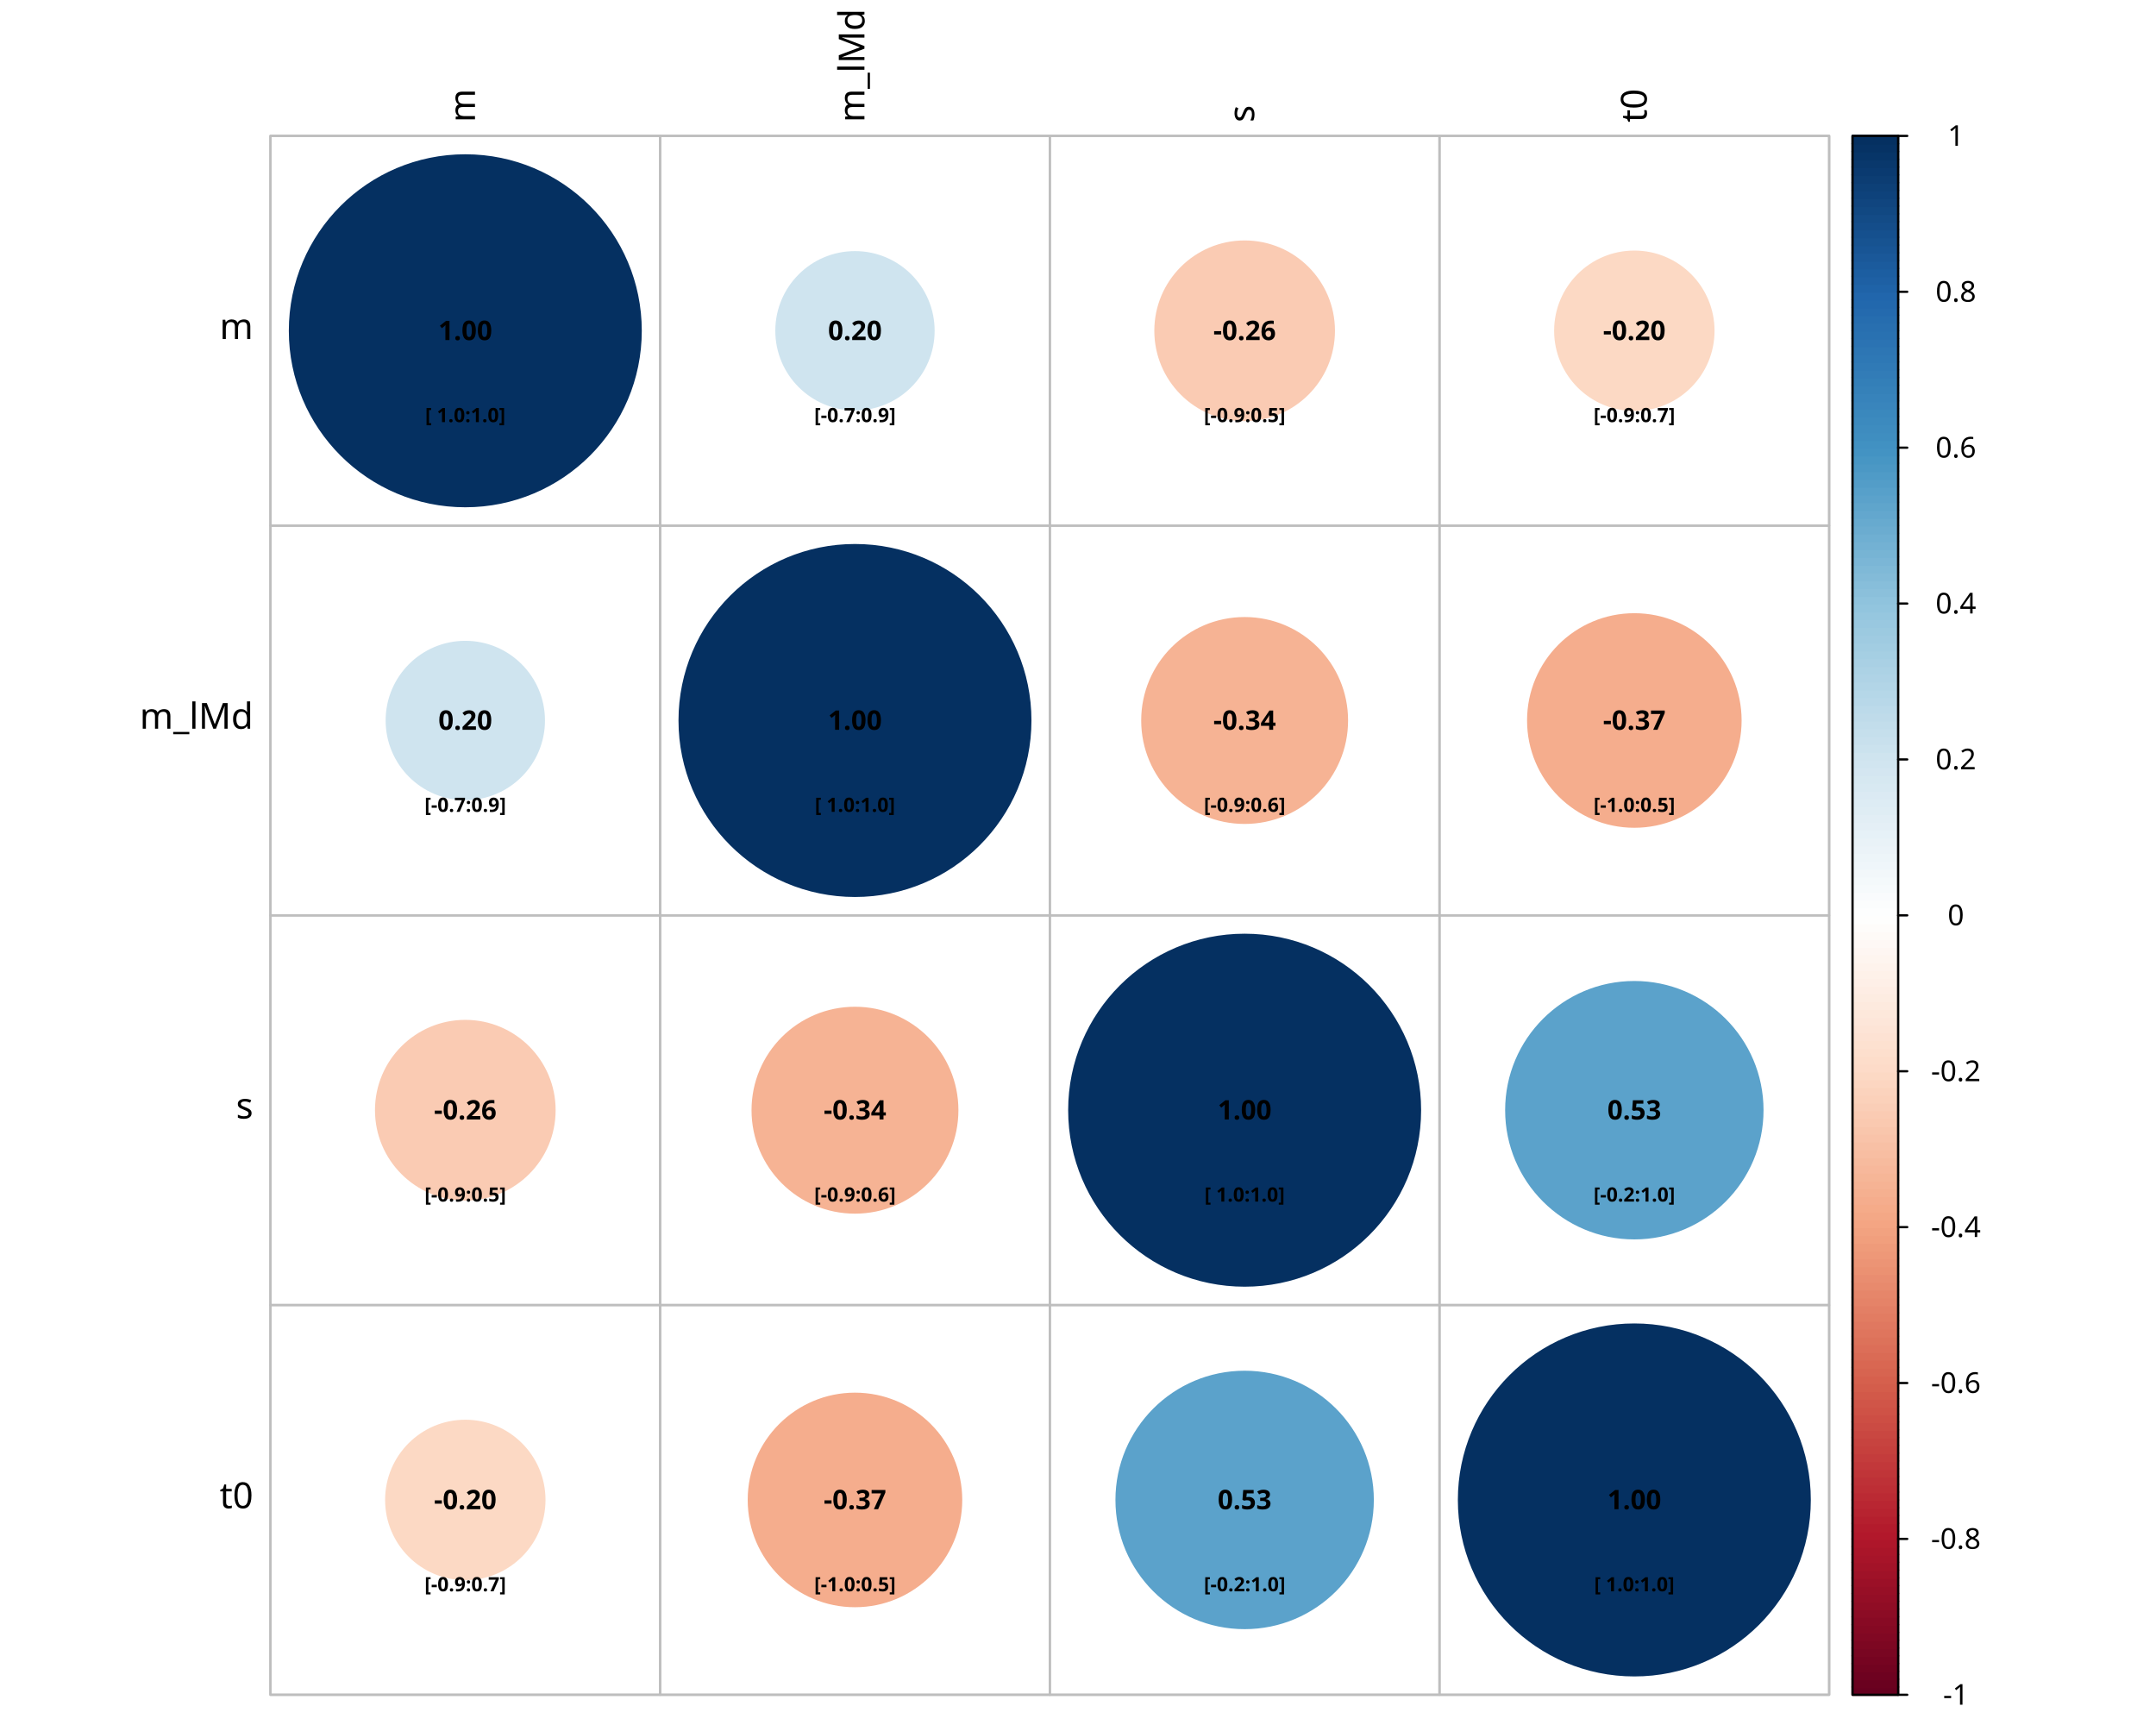
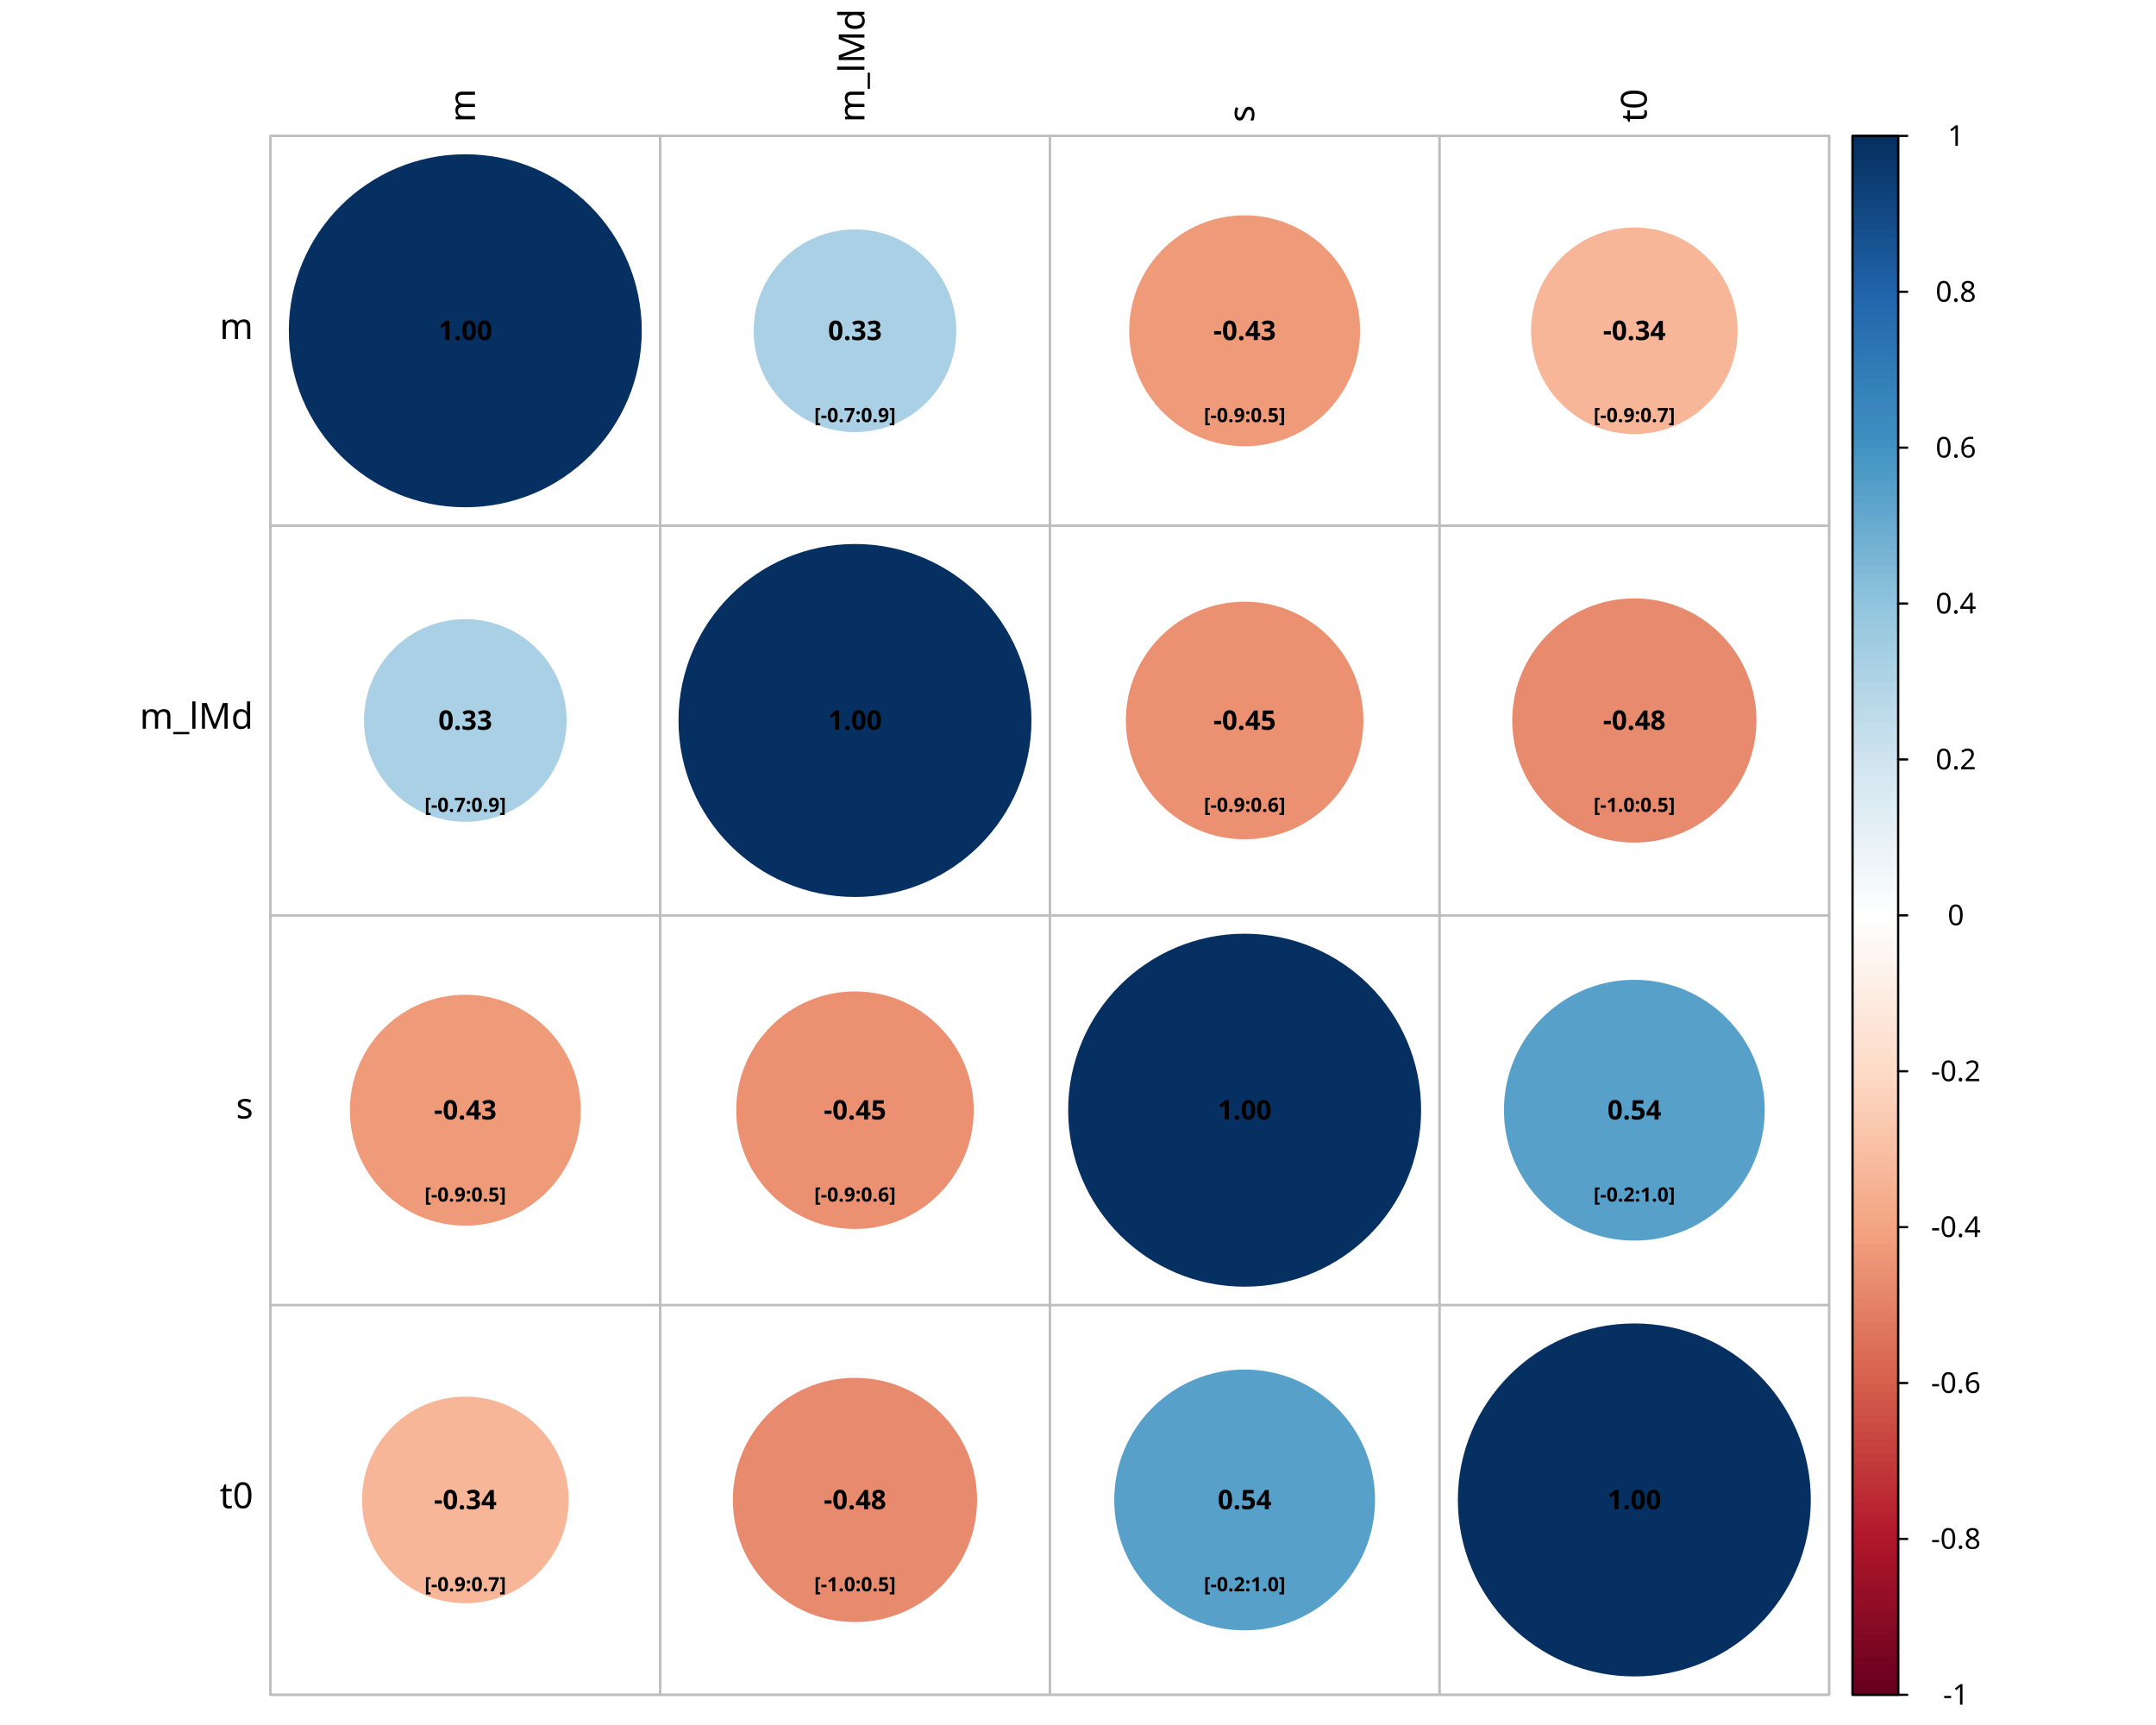
<svg xmlns="http://www.w3.org/2000/svg" class="svglite" data-engine-version="2.0" width="720.00pt" height="576.00pt" viewBox="0 0 720.00 576.00">
  <defs>
    <style type="text/css">
    .svglite line, .svglite polyline, .svglite polygon, .svglite path, .svglite rect, .svglite circle {
      fill: none;
      stroke: #000000;
      stroke-linecap: round;
      stroke-linejoin: round;
      stroke-miterlimit: 10.00;
    }
  </style>
  </defs>
  <rect width="100%" height="100%" style="stroke: none; fill: #FFFFFF;" />
  <defs>
    <clipPath id="cpMC4wMHw3MjAuMDB8MC4wMHw1NzYuMDA=">
      <rect x="0.00" y="0.00" width="720.00" height="576.00" />
    </clipPath>
  </defs>
  <g clip-path="url(#cpMC4wMHw3MjAuMDB8MC4wMHw1NzYuMDA=)">
    <rect x="90.32" y="45.38" width="130.13" height="130.13" style="stroke-width: 0.75; stroke: #FFFFFF; fill: #FFFFFF;" />
    <rect x="90.32" y="175.52" width="130.13" height="130.13" style="stroke-width: 0.75; stroke: #FFFFFF; fill: #FFFFFF;" />
    <rect x="90.32" y="305.65" width="130.13" height="130.13" style="stroke-width: 0.75; stroke: #FFFFFF; fill: #FFFFFF;" />
    <rect x="90.32" y="435.78" width="130.13" height="130.13" style="stroke-width: 0.75; stroke: #FFFFFF; fill: #FFFFFF;" />
    <rect x="220.46" y="45.38" width="130.13" height="130.13" style="stroke-width: 0.75; stroke: #FFFFFF; fill: #FFFFFF;" />
    <rect x="220.46" y="175.52" width="130.13" height="130.13" style="stroke-width: 0.75; stroke: #FFFFFF; fill: #FFFFFF;" />
    <rect x="220.46" y="305.65" width="130.13" height="130.13" style="stroke-width: 0.75; stroke: #FFFFFF; fill: #FFFFFF;" />
    <rect x="220.46" y="435.78" width="130.13" height="130.13" style="stroke-width: 0.75; stroke: #FFFFFF; fill: #FFFFFF;" />
    <rect x="350.59" y="45.38" width="130.13" height="130.13" style="stroke-width: 0.75; stroke: #FFFFFF; fill: #FFFFFF;" />
    <rect x="350.59" y="175.52" width="130.13" height="130.13" style="stroke-width: 0.75; stroke: #FFFFFF; fill: #FFFFFF;" />
    <rect x="350.59" y="305.65" width="130.13" height="130.13" style="stroke-width: 0.75; stroke: #FFFFFF; fill: #FFFFFF;" />
    <rect x="350.59" y="435.78" width="130.13" height="130.13" style="stroke-width: 0.75; stroke: #FFFFFF; fill: #FFFFFF;" />
    <rect x="480.72" y="45.38" width="130.13" height="130.13" style="stroke-width: 0.75; stroke: #FFFFFF; fill: #FFFFFF;" />
    <rect x="480.72" y="175.52" width="130.13" height="130.13" style="stroke-width: 0.75; stroke: #FFFFFF; fill: #FFFFFF;" />
    <rect x="480.72" y="305.65" width="130.13" height="130.13" style="stroke-width: 0.75; stroke: #FFFFFF; fill: #FFFFFF;" />
    <rect x="480.72" y="435.78" width="130.13" height="130.13" style="stroke-width: 0.75; stroke: #FFFFFF; fill: #FFFFFF;" />
    <circle cx="155.39" cy="110.45" r="58.56" style="stroke-width: 0.75; stroke: #053061; fill: #053061;" />
-     <circle cx="155.39" cy="240.58" r="26.23" style="stroke-width: 0.75; stroke: #CFE4EF; fill: #CFE4EF;" />
-     <circle cx="155.39" cy="370.71" r="29.79" style="stroke-width: 0.75; stroke: #FACBB3; fill: #FACBB3;" />
-     <circle cx="155.39" cy="500.85" r="26.41" style="stroke-width: 0.75; stroke: #FCD9C4; fill: #FCD9C4;" />
-     <circle cx="285.52" cy="110.45" r="26.23" style="stroke-width: 0.75; stroke: #CFE4EF; fill: #CFE4EF;" />
+     <circle cx="155.39" cy="240.58" r="33.46" style="stroke-width: 0.75; stroke: #A9D0E4; fill: #A9D0E4;" />
+     <circle cx="155.39" cy="370.71" r="38.18" style="stroke-width: 0.75; stroke: #EF9B7A; fill: #EF9B7A;" />
+     <circle cx="155.39" cy="500.85" r="34.12" style="stroke-width: 0.75; stroke: #F6B697; fill: #F6B697;" />
+     <circle cx="285.52" cy="110.45" r="33.46" style="stroke-width: 0.75; stroke: #A9D0E4; fill: #A9D0E4;" />
    <circle cx="285.52" cy="240.58" r="58.56" style="stroke-width: 0.75; stroke: #053061; fill: #053061;" />
-     <circle cx="285.52" cy="370.71" r="34.17" style="stroke-width: 0.75; stroke: #F6B394; fill: #F6B394;" />
-     <circle cx="285.52" cy="500.85" r="35.45" style="stroke-width: 0.75; stroke: #F5AD8D; fill: #F5AD8D;" />
-     <circle cx="415.65" cy="110.45" r="29.79" style="stroke-width: 0.75; stroke: #FACBB3; fill: #FACBB3;" />
-     <circle cx="415.65" cy="240.58" r="34.17" style="stroke-width: 0.75; stroke: #F6B394; fill: #F6B394;" />
+     <circle cx="285.52" cy="370.71" r="39.29" style="stroke-width: 0.75; stroke: #EB9172; fill: #EB9172;" />
+     <circle cx="285.52" cy="500.85" r="40.40" style="stroke-width: 0.75; stroke: #E88A6D; fill: #E88A6D;" />
+     <circle cx="415.65" cy="110.45" r="38.18" style="stroke-width: 0.75; stroke: #EF9B7A; fill: #EF9B7A;" />
+     <circle cx="415.65" cy="240.58" r="39.29" style="stroke-width: 0.75; stroke: #EB9172; fill: #EB9172;" />
    <circle cx="415.65" cy="370.71" r="58.56" style="stroke-width: 0.75; stroke: #053061; fill: #053061;" />
-     <circle cx="415.65" cy="500.85" r="42.77" style="stroke-width: 0.75; stroke: #5BA2CB; fill: #5BA2CB;" />
-     <circle cx="545.79" cy="110.45" r="26.41" style="stroke-width: 0.75; stroke: #FCD9C4; fill: #FCD9C4;" />
-     <circle cx="545.79" cy="240.58" r="35.45" style="stroke-width: 0.75; stroke: #F5AD8D; fill: #F5AD8D;" />
-     <circle cx="545.79" cy="370.71" r="42.77" style="stroke-width: 0.75; stroke: #5BA2CB; fill: #5BA2CB;" />
+     <circle cx="415.65" cy="500.85" r="43.17" style="stroke-width: 0.75; stroke: #57A0CA; fill: #57A0CA;" />
+     <circle cx="545.79" cy="110.45" r="34.12" style="stroke-width: 0.75; stroke: #F6B697; fill: #F6B697;" />
+     <circle cx="545.79" cy="240.58" r="40.40" style="stroke-width: 0.75; stroke: #E88A6D; fill: #E88A6D;" />
+     <circle cx="545.79" cy="370.71" r="43.17" style="stroke-width: 0.75; stroke: #57A0CA; fill: #57A0CA;" />
    <circle cx="545.79" cy="500.85" r="58.56" style="stroke-width: 0.75; stroke: #053061; fill: #053061;" />
    <rect x="90.32" y="45.38" width="130.13" height="130.13" style="stroke-width: 0.75; stroke: #BEBEBE;" />
    <rect x="90.32" y="175.52" width="130.13" height="130.13" style="stroke-width: 0.75; stroke: #BEBEBE;" />
    <rect x="90.32" y="305.65" width="130.13" height="130.13" style="stroke-width: 0.75; stroke: #BEBEBE;" />
    <rect x="90.32" y="435.78" width="130.13" height="130.13" style="stroke-width: 0.75; stroke: #BEBEBE;" />
    <rect x="220.46" y="45.38" width="130.13" height="130.13" style="stroke-width: 0.75; stroke: #BEBEBE;" />
    <rect x="220.46" y="175.52" width="130.13" height="130.13" style="stroke-width: 0.75; stroke: #BEBEBE;" />
    <rect x="220.46" y="305.65" width="130.13" height="130.13" style="stroke-width: 0.75; stroke: #BEBEBE;" />
    <rect x="220.46" y="435.78" width="130.13" height="130.13" style="stroke-width: 0.75; stroke: #BEBEBE;" />
    <rect x="350.59" y="45.38" width="130.13" height="130.13" style="stroke-width: 0.75; stroke: #BEBEBE;" />
    <rect x="350.59" y="175.52" width="130.13" height="130.13" style="stroke-width: 0.75; stroke: #BEBEBE;" />
    <rect x="350.59" y="305.65" width="130.13" height="130.13" style="stroke-width: 0.75; stroke: #BEBEBE;" />
    <rect x="350.59" y="435.78" width="130.13" height="130.13" style="stroke-width: 0.75; stroke: #BEBEBE;" />
    <rect x="480.72" y="45.38" width="130.13" height="130.13" style="stroke-width: 0.75; stroke: #BEBEBE;" />
    <rect x="480.72" y="175.52" width="130.13" height="130.13" style="stroke-width: 0.75; stroke: #BEBEBE;" />
    <rect x="480.72" y="305.65" width="130.13" height="130.13" style="stroke-width: 0.75; stroke: #BEBEBE;" />
    <rect x="480.72" y="435.78" width="130.13" height="130.13" style="stroke-width: 0.75; stroke: #BEBEBE;" />
    <text x="155.39" y="113.55" text-anchor="middle" style="font-size: 9.00px; font-weight: bold; font-family: sans;" textLength="20.02px" lengthAdjust="spacingAndGlyphs"> 1.00</text>
-     <text x="155.39" y="243.68" text-anchor="middle" style="font-size: 9.00px; font-weight: bold; font-family: sans;" textLength="20.02px" lengthAdjust="spacingAndGlyphs"> 0.20</text>
-     <text x="155.39" y="373.81" text-anchor="middle" style="font-size: 9.00px; font-weight: bold; font-family: sans;" textLength="20.51px" lengthAdjust="spacingAndGlyphs">-0.26</text>
-     <text x="155.39" y="503.95" text-anchor="middle" style="font-size: 9.00px; font-weight: bold; font-family: sans;" textLength="20.51px" lengthAdjust="spacingAndGlyphs">-0.20</text>
-     <text x="285.52" y="113.55" text-anchor="middle" style="font-size: 9.00px; font-weight: bold; font-family: sans;" textLength="20.02px" lengthAdjust="spacingAndGlyphs"> 0.20</text>
+     <text x="155.39" y="243.68" text-anchor="middle" style="font-size: 9.00px; font-weight: bold; font-family: sans;" textLength="20.02px" lengthAdjust="spacingAndGlyphs"> 0.33</text>
+     <text x="155.39" y="373.81" text-anchor="middle" style="font-size: 9.00px; font-weight: bold; font-family: sans;" textLength="20.51px" lengthAdjust="spacingAndGlyphs">-0.43</text>
+     <text x="155.39" y="503.95" text-anchor="middle" style="font-size: 9.00px; font-weight: bold; font-family: sans;" textLength="20.51px" lengthAdjust="spacingAndGlyphs">-0.34</text>
+     <text x="285.52" y="113.55" text-anchor="middle" style="font-size: 9.00px; font-weight: bold; font-family: sans;" textLength="20.02px" lengthAdjust="spacingAndGlyphs"> 0.33</text>
    <text x="285.52" y="243.68" text-anchor="middle" style="font-size: 9.00px; font-weight: bold; font-family: sans;" textLength="20.02px" lengthAdjust="spacingAndGlyphs"> 1.00</text>
-     <text x="285.52" y="373.81" text-anchor="middle" style="font-size: 9.00px; font-weight: bold; font-family: sans;" textLength="20.51px" lengthAdjust="spacingAndGlyphs">-0.34</text>
-     <text x="285.52" y="503.95" text-anchor="middle" style="font-size: 9.00px; font-weight: bold; font-family: sans;" textLength="20.51px" lengthAdjust="spacingAndGlyphs">-0.37</text>
-     <text x="415.65" y="113.55" text-anchor="middle" style="font-size: 9.00px; font-weight: bold; font-family: sans;" textLength="20.51px" lengthAdjust="spacingAndGlyphs">-0.26</text>
-     <text x="415.65" y="243.68" text-anchor="middle" style="font-size: 9.00px; font-weight: bold; font-family: sans;" textLength="20.51px" lengthAdjust="spacingAndGlyphs">-0.34</text>
+     <text x="285.52" y="373.81" text-anchor="middle" style="font-size: 9.00px; font-weight: bold; font-family: sans;" textLength="20.51px" lengthAdjust="spacingAndGlyphs">-0.45</text>
+     <text x="285.52" y="503.95" text-anchor="middle" style="font-size: 9.00px; font-weight: bold; font-family: sans;" textLength="20.51px" lengthAdjust="spacingAndGlyphs">-0.48</text>
+     <text x="415.65" y="113.55" text-anchor="middle" style="font-size: 9.00px; font-weight: bold; font-family: sans;" textLength="20.51px" lengthAdjust="spacingAndGlyphs">-0.43</text>
+     <text x="415.65" y="243.68" text-anchor="middle" style="font-size: 9.00px; font-weight: bold; font-family: sans;" textLength="20.51px" lengthAdjust="spacingAndGlyphs">-0.45</text>
    <text x="415.65" y="373.81" text-anchor="middle" style="font-size: 9.00px; font-weight: bold; font-family: sans;" textLength="20.02px" lengthAdjust="spacingAndGlyphs"> 1.00</text>
-     <text x="415.65" y="503.95" text-anchor="middle" style="font-size: 9.00px; font-weight: bold; font-family: sans;" textLength="20.02px" lengthAdjust="spacingAndGlyphs"> 0.53</text>
-     <text x="545.79" y="113.55" text-anchor="middle" style="font-size: 9.00px; font-weight: bold; font-family: sans;" textLength="20.51px" lengthAdjust="spacingAndGlyphs">-0.20</text>
-     <text x="545.79" y="243.68" text-anchor="middle" style="font-size: 9.00px; font-weight: bold; font-family: sans;" textLength="20.51px" lengthAdjust="spacingAndGlyphs">-0.37</text>
-     <text x="545.79" y="373.81" text-anchor="middle" style="font-size: 9.00px; font-weight: bold; font-family: sans;" textLength="20.02px" lengthAdjust="spacingAndGlyphs"> 0.53</text>
+     <text x="415.65" y="503.95" text-anchor="middle" style="font-size: 9.00px; font-weight: bold; font-family: sans;" textLength="20.02px" lengthAdjust="spacingAndGlyphs"> 0.54</text>
+     <text x="545.79" y="113.55" text-anchor="middle" style="font-size: 9.00px; font-weight: bold; font-family: sans;" textLength="20.51px" lengthAdjust="spacingAndGlyphs">-0.34</text>
+     <text x="545.79" y="243.68" text-anchor="middle" style="font-size: 9.00px; font-weight: bold; font-family: sans;" textLength="20.51px" lengthAdjust="spacingAndGlyphs">-0.48</text>
+     <text x="545.79" y="373.81" text-anchor="middle" style="font-size: 9.00px; font-weight: bold; font-family: sans;" textLength="20.02px" lengthAdjust="spacingAndGlyphs"> 0.54</text>
    <text x="545.79" y="503.95" text-anchor="middle" style="font-size: 9.00px; font-weight: bold; font-family: sans;" textLength="20.02px" lengthAdjust="spacingAndGlyphs"> 1.00</text>
    <rect x="618.66" y="563.31" width="15.23" height="2.60" style="stroke-width: 0.75; stroke: #67001F; fill: #67001F;" />
    <rect x="618.66" y="560.71" width="15.23" height="2.60" style="stroke-width: 0.75; stroke: #6A011F; fill: #6A011F;" />
    <rect x="618.66" y="558.11" width="15.23" height="2.60" style="stroke-width: 0.75; stroke: #6E0220; fill: #6E0220;" />
    <rect x="618.66" y="555.50" width="15.23" height="2.60" style="stroke-width: 0.75; stroke: #720320; fill: #720320;" />
    <rect x="618.66" y="552.90" width="15.23" height="2.60" style="stroke-width: 0.75; stroke: #760421; fill: #760421;" />
    <rect x="618.66" y="550.30" width="15.23" height="2.60" style="stroke-width: 0.75; stroke: #790622; fill: #790622;" />
    <rect x="618.66" y="547.69" width="15.23" height="2.60" style="stroke-width: 0.75; stroke: #7D0722; fill: #7D0722;" />
    <rect x="618.66" y="545.09" width="15.23" height="2.60" style="stroke-width: 0.75; stroke: #810823; fill: #810823;" />
    <rect x="618.66" y="542.49" width="15.23" height="2.60" style="stroke-width: 0.75; stroke: #850923; fill: #850923;" />
    <rect x="618.66" y="539.89" width="15.23" height="2.60" style="stroke-width: 0.75; stroke: #880A24; fill: #880A24;" />
    <rect x="618.66" y="537.28" width="15.23" height="2.60" style="stroke-width: 0.75; stroke: #8C0C25; fill: #8C0C25;" />
    <rect x="618.66" y="534.68" width="15.23" height="2.60" style="stroke-width: 0.75; stroke: #900D25; fill: #900D25;" />
    <rect x="618.66" y="532.08" width="15.23" height="2.60" style="stroke-width: 0.75; stroke: #940E26; fill: #940E26;" />
    <rect x="618.66" y="529.48" width="15.23" height="2.60" style="stroke-width: 0.75; stroke: #970F26; fill: #970F26;" />
    <rect x="618.66" y="526.87" width="15.23" height="2.60" style="stroke-width: 0.75; stroke: #9B1027; fill: #9B1027;" />
    <rect x="618.66" y="524.27" width="15.23" height="2.60" style="stroke-width: 0.75; stroke: #9F1228; fill: #9F1228;" />
    <rect x="618.66" y="521.67" width="15.23" height="2.60" style="stroke-width: 0.75; stroke: #A31328; fill: #A31328;" />
    <rect x="618.66" y="519.07" width="15.23" height="2.60" style="stroke-width: 0.75; stroke: #A71429; fill: #A71429;" />
    <rect x="618.66" y="516.46" width="15.23" height="2.60" style="stroke-width: 0.75; stroke: #AA1529; fill: #AA1529;" />
    <rect x="618.66" y="513.86" width="15.23" height="2.60" style="stroke-width: 0.75; stroke: #AE162A; fill: #AE162A;" />
    <rect x="618.66" y="511.26" width="15.23" height="2.60" style="stroke-width: 0.75; stroke: #B2182B; fill: #B2182B;" />
    <rect x="618.66" y="508.65" width="15.23" height="2.60" style="stroke-width: 0.75; stroke: #B31B2C; fill: #B31B2C;" />
    <rect x="618.66" y="506.05" width="15.23" height="2.60" style="stroke-width: 0.75; stroke: #B51F2E; fill: #B51F2E;" />
    <rect x="618.66" y="503.45" width="15.23" height="2.60" style="stroke-width: 0.75; stroke: #B72330; fill: #B72330;" />
    <rect x="618.66" y="500.85" width="15.23" height="2.60" style="stroke-width: 0.75; stroke: #B92632; fill: #B92632;" />
    <rect x="618.66" y="498.24" width="15.23" height="2.60" style="stroke-width: 0.75; stroke: #BB2A33; fill: #BB2A33;" />
    <rect x="618.66" y="495.64" width="15.23" height="2.60" style="stroke-width: 0.75; stroke: #BD2E35; fill: #BD2E35;" />
    <rect x="618.66" y="493.04" width="15.23" height="2.60" style="stroke-width: 0.75; stroke: #BE3137; fill: #BE3137;" />
    <rect x="618.66" y="490.44" width="15.23" height="2.60" style="stroke-width: 0.75; stroke: #C03538; fill: #C03538;" />
    <rect x="618.66" y="487.83" width="15.23" height="2.60" style="stroke-width: 0.75; stroke: #C2383A; fill: #C2383A;" />
    <rect x="618.66" y="485.23" width="15.23" height="2.60" style="stroke-width: 0.75; stroke: #C43C3C; fill: #C43C3C;" />
    <rect x="618.66" y="482.63" width="15.23" height="2.60" style="stroke-width: 0.75; stroke: #C6403D; fill: #C6403D;" />
    <rect x="618.66" y="480.03" width="15.23" height="2.60" style="stroke-width: 0.75; stroke: #C7433F; fill: #C7433F;" />
    <rect x="618.66" y="477.42" width="15.23" height="2.60" style="stroke-width: 0.75; stroke: #C94741; fill: #C94741;" />
    <rect x="618.66" y="474.82" width="15.23" height="2.60" style="stroke-width: 0.75; stroke: #CB4B43; fill: #CB4B43;" />
    <rect x="618.66" y="472.22" width="15.23" height="2.60" style="stroke-width: 0.75; stroke: #CD4E44; fill: #CD4E44;" />
    <rect x="618.66" y="469.61" width="15.23" height="2.60" style="stroke-width: 0.75; stroke: #CF5246; fill: #CF5246;" />
    <rect x="618.66" y="467.01" width="15.23" height="2.60" style="stroke-width: 0.75; stroke: #D05548; fill: #D05548;" />
    <rect x="618.66" y="464.41" width="15.23" height="2.60" style="stroke-width: 0.75; stroke: #D25949; fill: #D25949;" />
    <rect x="618.66" y="461.81" width="15.23" height="2.60" style="stroke-width: 0.75; stroke: #D45D4B; fill: #D45D4B;" />
    <rect x="618.66" y="459.20" width="15.23" height="2.60" style="stroke-width: 0.75; stroke: #D6604D; fill: #D6604D;" />
    <rect x="618.66" y="456.60" width="15.23" height="2.60" style="stroke-width: 0.75; stroke: #D76450; fill: #D76450;" />
    <rect x="618.66" y="454.00" width="15.23" height="2.60" style="stroke-width: 0.75; stroke: #D96752; fill: #D96752;" />
    <rect x="618.66" y="451.40" width="15.23" height="2.60" style="stroke-width: 0.75; stroke: #DA6B55; fill: #DA6B55;" />
    <rect x="618.66" y="448.79" width="15.23" height="2.60" style="stroke-width: 0.75; stroke: #DC6E58; fill: #DC6E58;" />
    <rect x="618.66" y="446.19" width="15.23" height="2.60" style="stroke-width: 0.75; stroke: #DD725A; fill: #DD725A;" />
    <rect x="618.66" y="443.59" width="15.23" height="2.60" style="stroke-width: 0.75; stroke: #DF755D; fill: #DF755D;" />
    <rect x="618.66" y="440.99" width="15.23" height="2.60" style="stroke-width: 0.75; stroke: #E07860; fill: #E07860;" />
    <rect x="618.66" y="438.38" width="15.23" height="2.60" style="stroke-width: 0.75; stroke: #E27C62; fill: #E27C62;" />
    <rect x="618.66" y="435.78" width="15.23" height="2.60" style="stroke-width: 0.75; stroke: #E37F65; fill: #E37F65;" />
    <rect x="618.66" y="433.18" width="15.23" height="2.60" style="stroke-width: 0.75; stroke: #E58368; fill: #E58368;" />
    <rect x="618.66" y="430.58" width="15.23" height="2.60" style="stroke-width: 0.75; stroke: #E6866A; fill: #E6866A;" />
    <rect x="618.66" y="427.97" width="15.23" height="2.60" style="stroke-width: 0.75; stroke: #E88A6D; fill: #E88A6D;" />
    <rect x="618.66" y="425.37" width="15.23" height="2.60" style="stroke-width: 0.75; stroke: #E98D70; fill: #E98D70;" />
    <rect x="618.66" y="422.77" width="15.23" height="2.60" style="stroke-width: 0.75; stroke: #EB9172; fill: #EB9172;" />
    <rect x="618.66" y="420.16" width="15.23" height="2.60" style="stroke-width: 0.75; stroke: #EC9475; fill: #EC9475;" />
    <rect x="618.66" y="417.56" width="15.23" height="2.60" style="stroke-width: 0.75; stroke: #EE9878; fill: #EE9878;" />
    <rect x="618.66" y="414.96" width="15.23" height="2.60" style="stroke-width: 0.75; stroke: #EF9B7A; fill: #EF9B7A;" />
    <rect x="618.66" y="412.36" width="15.23" height="2.60" style="stroke-width: 0.75; stroke: #F19F7D; fill: #F19F7D;" />
    <rect x="618.66" y="409.75" width="15.23" height="2.60" style="stroke-width: 0.75; stroke: #F2A280; fill: #F2A280;" />
    <rect x="618.66" y="407.15" width="15.23" height="2.60" style="stroke-width: 0.75; stroke: #F4A583; fill: #F4A583;" />
    <rect x="618.66" y="404.55" width="15.23" height="2.60" style="stroke-width: 0.75; stroke: #F4A886; fill: #F4A886;" />
    <rect x="618.66" y="401.95" width="15.23" height="2.60" style="stroke-width: 0.75; stroke: #F5AB89; fill: #F5AB89;" />
    <rect x="618.66" y="399.34" width="15.23" height="2.60" style="stroke-width: 0.75; stroke: #F5AD8D; fill: #F5AD8D;" />
    <rect x="618.66" y="396.74" width="15.23" height="2.60" style="stroke-width: 0.75; stroke: #F5B090; fill: #F5B090;" />
    <rect x="618.66" y="394.14" width="15.23" height="2.60" style="stroke-width: 0.75; stroke: #F6B394; fill: #F6B394;" />
    <rect x="618.66" y="391.54" width="15.23" height="2.60" style="stroke-width: 0.75; stroke: #F6B697; fill: #F6B697;" />
    <rect x="618.66" y="388.93" width="15.23" height="2.60" style="stroke-width: 0.75; stroke: #F7B89B; fill: #F7B89B;" />
    <rect x="618.66" y="386.33" width="15.23" height="2.60" style="stroke-width: 0.75; stroke: #F7BB9E; fill: #F7BB9E;" />
    <rect x="618.66" y="383.73" width="15.23" height="2.60" style="stroke-width: 0.75; stroke: #F8BEA2; fill: #F8BEA2;" />
    <rect x="618.66" y="381.12" width="15.23" height="2.60" style="stroke-width: 0.75; stroke: #F8C0A5; fill: #F8C0A5;" />
    <rect x="618.66" y="378.52" width="15.23" height="2.60" style="stroke-width: 0.75; stroke: #F9C3A9; fill: #F9C3A9;" />
    <rect x="618.66" y="375.92" width="15.23" height="2.60" style="stroke-width: 0.75; stroke: #F9C6AC; fill: #F9C6AC;" />
    <rect x="618.66" y="373.32" width="15.23" height="2.60" style="stroke-width: 0.75; stroke: #FAC9B0; fill: #FAC9B0;" />
    <rect x="618.66" y="370.71" width="15.23" height="2.60" style="stroke-width: 0.75; stroke: #FACBB3; fill: #FACBB3;" />
    <rect x="618.66" y="368.11" width="15.23" height="2.60" style="stroke-width: 0.75; stroke: #FACEB7; fill: #FACEB7;" />
    <rect x="618.66" y="365.51" width="15.23" height="2.60" style="stroke-width: 0.75; stroke: #FBD1BA; fill: #FBD1BA;" />
    <rect x="618.66" y="362.91" width="15.23" height="2.60" style="stroke-width: 0.75; stroke: #FBD3BD; fill: #FBD3BD;" />
    <rect x="618.66" y="360.30" width="15.23" height="2.60" style="stroke-width: 0.75; stroke: #FCD6C1; fill: #FCD6C1;" />
    <rect x="618.66" y="357.70" width="15.23" height="2.60" style="stroke-width: 0.75; stroke: #FCD9C4; fill: #FCD9C4;" />
    <rect x="618.66" y="355.10" width="15.23" height="2.60" style="stroke-width: 0.75; stroke: #FDDBC8; fill: #FDDBC8;" />
    <rect x="618.66" y="352.50" width="15.23" height="2.60" style="stroke-width: 0.75; stroke: #FDDDCA; fill: #FDDDCA;" />
    <rect x="618.66" y="349.89" width="15.23" height="2.60" style="stroke-width: 0.75; stroke: #FDDFCD; fill: #FDDFCD;" />
    <rect x="618.66" y="347.29" width="15.23" height="2.60" style="stroke-width: 0.75; stroke: #FDE1D0; fill: #FDE1D0;" />
    <rect x="618.66" y="344.69" width="15.23" height="2.60" style="stroke-width: 0.75; stroke: #FDE2D3; fill: #FDE2D3;" />
    <rect x="618.66" y="342.09" width="15.23" height="2.60" style="stroke-width: 0.75; stroke: #FDE4D6; fill: #FDE4D6;" />
    <rect x="618.66" y="339.48" width="15.23" height="2.60" style="stroke-width: 0.75; stroke: #FDE6D9; fill: #FDE6D9;" />
    <rect x="618.66" y="336.88" width="15.23" height="2.60" style="stroke-width: 0.75; stroke: #FDE8DB; fill: #FDE8DB;" />
    <rect x="618.66" y="334.28" width="15.23" height="2.60" style="stroke-width: 0.75; stroke: #FDEADE; fill: #FDEADE;" />
    <rect x="618.66" y="331.67" width="15.23" height="2.60" style="stroke-width: 0.75; stroke: #FDECE1; fill: #FDECE1;" />
    <rect x="618.66" y="329.07" width="15.23" height="2.60" style="stroke-width: 0.75; stroke: #FEEDE4; fill: #FEEDE4;" />
    <rect x="618.66" y="326.47" width="15.23" height="2.60" style="stroke-width: 0.75; stroke: #FEEFE7; fill: #FEEFE7;" />
    <rect x="618.66" y="323.87" width="15.23" height="2.60" style="stroke-width: 0.75; stroke: #FEF1E9; fill: #FEF1E9;" />
    <rect x="618.66" y="321.26" width="15.23" height="2.60" style="stroke-width: 0.75; stroke: #FEF3EC; fill: #FEF3EC;" />
    <rect x="618.66" y="318.66" width="15.23" height="2.60" style="stroke-width: 0.75; stroke: #FEF5EF; fill: #FEF5EF;" />
    <rect x="618.66" y="316.06" width="15.23" height="2.60" style="stroke-width: 0.75; stroke: #FEF6F2; fill: #FEF6F2;" />
    <rect x="618.66" y="313.46" width="15.23" height="2.60" style="stroke-width: 0.75; stroke: #FEF8F5; fill: #FEF8F5;" />
    <rect x="618.66" y="310.85" width="15.23" height="2.60" style="stroke-width: 0.75; stroke: #FEFAF7; fill: #FEFAF7;" />
    <rect x="618.66" y="308.25" width="15.23" height="2.60" style="stroke-width: 0.75; stroke: #FEFCFA; fill: #FEFCFA;" />
    <rect x="618.66" y="305.65" width="15.23" height="2.60" style="stroke-width: 0.75; stroke: #FEFEFD; fill: #FEFEFD;" />
    <rect x="618.66" y="303.05" width="15.23" height="2.60" style="stroke-width: 0.75; stroke: #FDFEFE; fill: #FDFEFE;" />
    <rect x="618.66" y="300.44" width="15.23" height="2.60" style="stroke-width: 0.75; stroke: #FBFDFD; fill: #FBFDFD;" />
    <rect x="618.66" y="297.84" width="15.23" height="2.60" style="stroke-width: 0.75; stroke: #F9FBFD; fill: #F9FBFD;" />
    <rect x="618.66" y="295.24" width="15.23" height="2.60" style="stroke-width: 0.75; stroke: #F6FAFC; fill: #F6FAFC;" />
    <rect x="618.66" y="292.63" width="15.23" height="2.60" style="stroke-width: 0.75; stroke: #F4F9FB; fill: #F4F9FB;" />
    <rect x="618.66" y="290.03" width="15.23" height="2.60" style="stroke-width: 0.75; stroke: #F2F7FA; fill: #F2F7FA;" />
    <rect x="618.66" y="287.43" width="15.23" height="2.60" style="stroke-width: 0.75; stroke: #EFF6FA; fill: #EFF6FA;" />
    <rect x="618.66" y="284.83" width="15.23" height="2.60" style="stroke-width: 0.75; stroke: #EDF5F9; fill: #EDF5F9;" />
    <rect x="618.66" y="282.22" width="15.23" height="2.60" style="stroke-width: 0.75; stroke: #EBF3F8; fill: #EBF3F8;" />
    <rect x="618.66" y="279.62" width="15.23" height="2.60" style="stroke-width: 0.75; stroke: #E9F2F7; fill: #E9F2F7;" />
    <rect x="618.66" y="277.02" width="15.23" height="2.60" style="stroke-width: 0.75; stroke: #E6F1F7; fill: #E6F1F7;" />
    <rect x="618.66" y="274.42" width="15.23" height="2.60" style="stroke-width: 0.75; stroke: #E4EFF6; fill: #E4EFF6;" />
    <rect x="618.66" y="271.81" width="15.23" height="2.60" style="stroke-width: 0.75; stroke: #E2EEF5; fill: #E2EEF5;" />
    <rect x="618.66" y="269.21" width="15.23" height="2.60" style="stroke-width: 0.75; stroke: #DFEDF4; fill: #DFEDF4;" />
    <rect x="618.66" y="266.61" width="15.23" height="2.60" style="stroke-width: 0.75; stroke: #DDECF4; fill: #DDECF4;" />
    <rect x="618.66" y="264.01" width="15.23" height="2.60" style="stroke-width: 0.75; stroke: #DBEAF3; fill: #DBEAF3;" />
    <rect x="618.66" y="261.40" width="15.23" height="2.60" style="stroke-width: 0.75; stroke: #D8E9F2; fill: #D8E9F2;" />
    <rect x="618.66" y="258.80" width="15.23" height="2.60" style="stroke-width: 0.75; stroke: #D6E8F1; fill: #D6E8F1;" />
    <rect x="618.66" y="256.20" width="15.23" height="2.60" style="stroke-width: 0.75; stroke: #D4E6F1; fill: #D4E6F1;" />
    <rect x="618.66" y="253.59" width="15.23" height="2.60" style="stroke-width: 0.75; stroke: #D1E5F0; fill: #D1E5F0;" />
    <rect x="618.66" y="250.99" width="15.23" height="2.60" style="stroke-width: 0.75; stroke: #CFE4EF; fill: #CFE4EF;" />
    <rect x="618.66" y="248.39" width="15.23" height="2.60" style="stroke-width: 0.75; stroke: #CBE2EE; fill: #CBE2EE;" />
    <rect x="618.66" y="245.79" width="15.23" height="2.60" style="stroke-width: 0.75; stroke: #C8E0ED; fill: #C8E0ED;" />
    <rect x="618.66" y="243.18" width="15.23" height="2.60" style="stroke-width: 0.75; stroke: #C5DFEC; fill: #C5DFEC;" />
    <rect x="618.66" y="240.58" width="15.23" height="2.60" style="stroke-width: 0.75; stroke: #C2DDEB; fill: #C2DDEB;" />
    <rect x="618.66" y="237.98" width="15.23" height="2.60" style="stroke-width: 0.75; stroke: #BFDBEA; fill: #BFDBEA;" />
    <rect x="618.66" y="235.38" width="15.23" height="2.60" style="stroke-width: 0.75; stroke: #BCDAEA; fill: #BCDAEA;" />
    <rect x="618.66" y="232.77" width="15.23" height="2.60" style="stroke-width: 0.75; stroke: #B8D8E9; fill: #B8D8E9;" />
    <rect x="618.66" y="230.17" width="15.23" height="2.60" style="stroke-width: 0.75; stroke: #B5D7E8; fill: #B5D7E8;" />
    <rect x="618.66" y="227.57" width="15.23" height="2.60" style="stroke-width: 0.75; stroke: #B2D5E7; fill: #B2D5E7;" />
    <rect x="618.66" y="224.97" width="15.23" height="2.60" style="stroke-width: 0.75; stroke: #AFD3E6; fill: #AFD3E6;" />
    <rect x="618.66" y="222.36" width="15.23" height="2.60" style="stroke-width: 0.75; stroke: #ACD2E5; fill: #ACD2E5;" />
    <rect x="618.66" y="219.76" width="15.23" height="2.60" style="stroke-width: 0.75; stroke: #A9D0E4; fill: #A9D0E4;" />
    <rect x="618.66" y="217.16" width="15.23" height="2.60" style="stroke-width: 0.75; stroke: #A5CFE3; fill: #A5CFE3;" />
    <rect x="618.66" y="214.56" width="15.23" height="2.60" style="stroke-width: 0.75; stroke: #A2CDE2; fill: #A2CDE2;" />
    <rect x="618.66" y="211.95" width="15.23" height="2.60" style="stroke-width: 0.75; stroke: #9FCBE1; fill: #9FCBE1;" />
    <rect x="618.66" y="209.35" width="15.23" height="2.60" style="stroke-width: 0.75; stroke: #9CCAE0; fill: #9CCAE0;" />
    <rect x="618.66" y="206.75" width="15.23" height="2.60" style="stroke-width: 0.75; stroke: #99C8E0; fill: #99C8E0;" />
    <rect x="618.66" y="204.14" width="15.23" height="2.60" style="stroke-width: 0.75; stroke: #96C7DF; fill: #96C7DF;" />
    <rect x="618.66" y="201.54" width="15.23" height="2.60" style="stroke-width: 0.75; stroke: #92C5DE; fill: #92C5DE;" />
    <rect x="618.66" y="198.94" width="15.23" height="2.60" style="stroke-width: 0.75; stroke: #8FC3DD; fill: #8FC3DD;" />
    <rect x="618.66" y="196.34" width="15.23" height="2.60" style="stroke-width: 0.75; stroke: #8BC0DB; fill: #8BC0DB;" />
    <rect x="618.66" y="193.73" width="15.23" height="2.60" style="stroke-width: 0.75; stroke: #87BEDA; fill: #87BEDA;" />
    <rect x="618.66" y="191.13" width="15.23" height="2.60" style="stroke-width: 0.75; stroke: #83BBD8; fill: #83BBD8;" />
    <rect x="618.66" y="188.53" width="15.23" height="2.60" style="stroke-width: 0.75; stroke: #7FB9D7; fill: #7FB9D7;" />
    <rect x="618.66" y="185.93" width="15.23" height="2.60" style="stroke-width: 0.75; stroke: #7BB6D6; fill: #7BB6D6;" />
    <rect x="618.66" y="183.32" width="15.23" height="2.60" style="stroke-width: 0.75; stroke: #77B4D4; fill: #77B4D4;" />
    <rect x="618.66" y="180.72" width="15.23" height="2.60" style="stroke-width: 0.75; stroke: #73B1D3; fill: #73B1D3;" />
    <rect x="618.66" y="178.12" width="15.23" height="2.60" style="stroke-width: 0.75; stroke: #6FAFD2; fill: #6FAFD2;" />
    <rect x="618.66" y="175.52" width="15.23" height="2.60" style="stroke-width: 0.75; stroke: #6BACD0; fill: #6BACD0;" />
    <rect x="618.66" y="172.91" width="15.23" height="2.60" style="stroke-width: 0.75; stroke: #67AACF; fill: #67AACF;" />
    <rect x="618.66" y="170.31" width="15.23" height="2.60" style="stroke-width: 0.75; stroke: #63A7CE; fill: #63A7CE;" />
    <rect x="618.66" y="167.71" width="15.23" height="2.60" style="stroke-width: 0.75; stroke: #5FA5CC; fill: #5FA5CC;" />
    <rect x="618.66" y="165.10" width="15.23" height="2.60" style="stroke-width: 0.75; stroke: #5BA2CB; fill: #5BA2CB;" />
    <rect x="618.66" y="162.50" width="15.23" height="2.60" style="stroke-width: 0.75; stroke: #57A0CA; fill: #57A0CA;" />
    <rect x="618.66" y="159.90" width="15.23" height="2.60" style="stroke-width: 0.75; stroke: #539DC8; fill: #539DC8;" />
    <rect x="618.66" y="157.30" width="15.23" height="2.60" style="stroke-width: 0.75; stroke: #4F9BC7; fill: #4F9BC7;" />
    <rect x="618.66" y="154.69" width="15.23" height="2.60" style="stroke-width: 0.75; stroke: #4B98C5; fill: #4B98C5;" />
    <rect x="618.66" y="152.09" width="15.23" height="2.60" style="stroke-width: 0.75; stroke: #4796C4; fill: #4796C4;" />
    <rect x="618.66" y="149.49" width="15.23" height="2.60" style="stroke-width: 0.75; stroke: #4393C3; fill: #4393C3;" />
    <rect x="618.66" y="146.89" width="15.23" height="2.60" style="stroke-width: 0.75; stroke: #4191C2; fill: #4191C2;" />
    <rect x="618.66" y="144.28" width="15.23" height="2.60" style="stroke-width: 0.75; stroke: #3F8EC0; fill: #3F8EC0;" />
    <rect x="618.66" y="141.68" width="15.23" height="2.60" style="stroke-width: 0.75; stroke: #3E8CBF; fill: #3E8CBF;" />
    <rect x="618.66" y="139.08" width="15.23" height="2.60" style="stroke-width: 0.75; stroke: #3C8ABE; fill: #3C8ABE;" />
    <rect x="618.66" y="136.48" width="15.23" height="2.60" style="stroke-width: 0.75; stroke: #3A88BD; fill: #3A88BD;" />
    <rect x="618.66" y="133.87" width="15.23" height="2.60" style="stroke-width: 0.75; stroke: #3985BC; fill: #3985BC;" />
    <rect x="618.66" y="131.27" width="15.23" height="2.60" style="stroke-width: 0.75; stroke: #3783BB; fill: #3783BB;" />
    <rect x="618.66" y="128.67" width="15.23" height="2.60" style="stroke-width: 0.75; stroke: #3581B9; fill: #3581B9;" />
    <rect x="618.66" y="126.06" width="15.23" height="2.60" style="stroke-width: 0.75; stroke: #337FB8; fill: #337FB8;" />
    <rect x="618.66" y="123.46" width="15.23" height="2.60" style="stroke-width: 0.75; stroke: #327CB7; fill: #327CB7;" />
    <rect x="618.66" y="120.86" width="15.23" height="2.60" style="stroke-width: 0.75; stroke: #307AB6; fill: #307AB6;" />
    <rect x="618.66" y="118.26" width="15.23" height="2.60" style="stroke-width: 0.75; stroke: #2E78B5; fill: #2E78B5;" />
    <rect x="618.66" y="115.65" width="15.23" height="2.60" style="stroke-width: 0.75; stroke: #2D76B4; fill: #2D76B4;" />
    <rect x="618.66" y="113.05" width="15.23" height="2.60" style="stroke-width: 0.75; stroke: #2B73B3; fill: #2B73B3;" />
    <rect x="618.66" y="110.45" width="15.23" height="2.60" style="stroke-width: 0.75; stroke: #2971B1; fill: #2971B1;" />
    <rect x="618.66" y="107.85" width="15.23" height="2.60" style="stroke-width: 0.75; stroke: #286FB0; fill: #286FB0;" />
    <rect x="618.66" y="105.24" width="15.23" height="2.60" style="stroke-width: 0.75; stroke: #266DAF; fill: #266DAF;" />
    <rect x="618.66" y="102.64" width="15.23" height="2.60" style="stroke-width: 0.75; stroke: #246AAE; fill: #246AAE;" />
    <rect x="618.66" y="100.04" width="15.23" height="2.60" style="stroke-width: 0.75; stroke: #2268AD; fill: #2268AD;" />
    <rect x="618.66" y="97.44" width="15.23" height="2.60" style="stroke-width: 0.75; stroke: #2166AC; fill: #2166AC;" />
    <rect x="618.66" y="94.83" width="15.23" height="2.60" style="stroke-width: 0.75; stroke: #1F63A8; fill: #1F63A8;" />
    <rect x="618.66" y="92.23" width="15.23" height="2.60" style="stroke-width: 0.75; stroke: #1E60A4; fill: #1E60A4;" />
    <rect x="618.66" y="89.63" width="15.23" height="2.60" style="stroke-width: 0.75; stroke: #1C5EA1; fill: #1C5EA1;" />
    <rect x="618.66" y="87.03" width="15.23" height="2.60" style="stroke-width: 0.75; stroke: #1B5B9D; fill: #1B5B9D;" />
    <rect x="618.66" y="84.42" width="15.23" height="2.60" style="stroke-width: 0.75; stroke: #1A5899; fill: #1A5899;" />
    <rect x="618.66" y="81.82" width="15.23" height="2.60" style="stroke-width: 0.75; stroke: #185595; fill: #185595;" />
    <rect x="618.66" y="79.22" width="15.23" height="2.60" style="stroke-width: 0.75; stroke: #175391; fill: #175391;" />
    <rect x="618.66" y="76.61" width="15.23" height="2.60" style="stroke-width: 0.75; stroke: #15508E; fill: #15508E;" />
    <rect x="618.66" y="74.01" width="15.23" height="2.60" style="stroke-width: 0.75; stroke: #144D8A; fill: #144D8A;" />
    <rect x="618.66" y="71.41" width="15.23" height="2.60" style="stroke-width: 0.75; stroke: #134B86; fill: #134B86;" />
    <rect x="618.66" y="68.81" width="15.23" height="2.60" style="stroke-width: 0.75; stroke: #114882; fill: #114882;" />
    <rect x="618.66" y="66.20" width="15.23" height="2.60" style="stroke-width: 0.75; stroke: #10457F; fill: #10457F;" />
    <rect x="618.66" y="63.60" width="15.23" height="2.60" style="stroke-width: 0.75; stroke: #0E427B; fill: #0E427B;" />
    <rect x="618.66" y="61.00" width="15.23" height="2.60" style="stroke-width: 0.75; stroke: #0D4077; fill: #0D4077;" />
    <rect x="618.66" y="58.40" width="15.23" height="2.60" style="stroke-width: 0.75; stroke: #0C3D73; fill: #0C3D73;" />
    <rect x="618.66" y="55.79" width="15.23" height="2.60" style="stroke-width: 0.75; stroke: #0A3A70; fill: #0A3A70;" />
    <rect x="618.66" y="53.19" width="15.23" height="2.60" style="stroke-width: 0.75; stroke: #09386C; fill: #09386C;" />
    <rect x="618.66" y="50.59" width="15.23" height="2.60" style="stroke-width: 0.75; stroke: #073568; fill: #073568;" />
    <rect x="618.66" y="47.99" width="15.23" height="2.60" style="stroke-width: 0.75; stroke: #063264; fill: #063264;" />
    <rect x="618.66" y="45.38" width="15.23" height="2.60" style="stroke-width: 0.75; stroke: #053061; fill: #053061;" />
    <rect x="618.66" y="45.38" width="15.23" height="520.53" style="stroke-width: 0.75;" />
    <line x1="633.89" y1="565.91" x2="636.93" y2="565.91" style="stroke-width: 0.75;" />
    <line x1="633.89" y1="513.86" x2="636.93" y2="513.86" style="stroke-width: 0.75;" />
    <line x1="633.89" y1="461.81" x2="636.93" y2="461.81" style="stroke-width: 0.75;" />
    <line x1="633.89" y1="409.75" x2="636.93" y2="409.75" style="stroke-width: 0.75;" />
    <line x1="633.89" y1="357.70" x2="636.93" y2="357.70" style="stroke-width: 0.75;" />
    <line x1="633.89" y1="305.65" x2="636.93" y2="305.65" style="stroke-width: 0.75;" />
    <line x1="633.89" y1="253.59" x2="636.93" y2="253.59" style="stroke-width: 0.75;" />
    <line x1="633.89" y1="201.54" x2="636.93" y2="201.54" style="stroke-width: 0.75;" />
    <line x1="633.89" y1="149.49" x2="636.93" y2="149.49" style="stroke-width: 0.75;" />
    <line x1="633.89" y1="97.44" x2="636.93" y2="97.44" style="stroke-width: 0.75;" />
    <line x1="633.89" y1="45.38" x2="636.93" y2="45.38" style="stroke-width: 0.75;" />
    <text x="653.17" y="569.22" text-anchor="middle" style="font-size: 9.60px; font-family: sans;" textLength="8.54px" lengthAdjust="spacingAndGlyphs">-1</text>
    <text x="653.17" y="517.17" text-anchor="middle" style="font-size: 9.60px; font-family: sans;" textLength="16.54px" lengthAdjust="spacingAndGlyphs">-0.8</text>
    <text x="653.17" y="465.11" text-anchor="middle" style="font-size: 9.60px; font-family: sans;" textLength="16.54px" lengthAdjust="spacingAndGlyphs">-0.6</text>
    <text x="653.17" y="413.06" text-anchor="middle" style="font-size: 9.60px; font-family: sans;" textLength="16.54px" lengthAdjust="spacingAndGlyphs">-0.4</text>
    <text x="653.17" y="361.01" text-anchor="middle" style="font-size: 9.60px; font-family: sans;" textLength="16.54px" lengthAdjust="spacingAndGlyphs">-0.2</text>
    <text x="653.17" y="308.95" text-anchor="middle" style="font-size: 9.60px; font-family: sans;" textLength="5.34px" lengthAdjust="spacingAndGlyphs">0</text>
    <text x="653.17" y="256.90" text-anchor="middle" style="font-size: 9.60px; font-family: sans;" textLength="13.35px" lengthAdjust="spacingAndGlyphs">0.2</text>
    <text x="653.17" y="204.85" text-anchor="middle" style="font-size: 9.60px; font-family: sans;" textLength="13.35px" lengthAdjust="spacingAndGlyphs">0.4</text>
    <text x="653.17" y="152.79" text-anchor="middle" style="font-size: 9.60px; font-family: sans;" textLength="13.35px" lengthAdjust="spacingAndGlyphs">0.6</text>
    <text x="653.17" y="100.74" text-anchor="middle" style="font-size: 9.60px; font-family: sans;" textLength="13.35px" lengthAdjust="spacingAndGlyphs">0.8</text>
    <text x="653.17" y="48.69" text-anchor="middle" style="font-size: 9.60px; font-family: sans;" textLength="5.34px" lengthAdjust="spacingAndGlyphs">1</text>
    <text transform="translate(158.62,40.85) rotate(-90)" style="font-size: 12.00px; font-family: sans;" textLength="10.00px" lengthAdjust="spacingAndGlyphs">m</text>
    <text transform="translate(288.68,40.85) rotate(-90)" style="font-size: 12.00px; font-family: sans;" textLength="36.01px" lengthAdjust="spacingAndGlyphs">m_lMd</text>
    <text transform="translate(418.82,40.85) rotate(-90)" style="font-size: 12.00px; font-family: sans;" textLength="6.00px" lengthAdjust="spacingAndGlyphs">s</text>
    <text transform="translate(549.92,40.85) rotate(-90)" style="font-size: 12.00px; font-family: sans;" textLength="10.01px" lengthAdjust="spacingAndGlyphs">t0</text>
    <text x="84.56" y="113.20" text-anchor="end" style="font-size: 12.00px; font-family: sans;" textLength="10.00px" lengthAdjust="spacingAndGlyphs">m</text>
    <text x="84.56" y="243.33" text-anchor="end" style="font-size: 12.00px; font-family: sans;" textLength="36.01px" lengthAdjust="spacingAndGlyphs">m_lMd</text>
    <text x="84.56" y="373.47" text-anchor="end" style="font-size: 12.00px; font-family: sans;" textLength="6.00px" lengthAdjust="spacingAndGlyphs">s</text>
    <text x="84.56" y="503.60" text-anchor="end" style="font-size: 12.00px; font-family: sans;" textLength="10.01px" lengthAdjust="spacingAndGlyphs">t0</text>
    <rect x="90.32" y="45.38" width="520.53" height="520.53" style="stroke-width: 0.75; stroke: #BEBEBE;" />
-     <text x="155.39" y="140.95" text-anchor="middle" style="font-size: 6.60px; font-weight: bold; font-family: sans;" textLength="25.68px" lengthAdjust="spacingAndGlyphs">[ 1.0:1.0]</text>
    <text x="285.52" y="140.95" text-anchor="middle" style="font-size: 6.60px; font-weight: bold; font-family: sans;" textLength="26.05px" lengthAdjust="spacingAndGlyphs">[-0.7:0.9]</text>
    <text x="415.65" y="140.95" text-anchor="middle" style="font-size: 6.60px; font-weight: bold; font-family: sans;" textLength="26.05px" lengthAdjust="spacingAndGlyphs">[-0.9:0.5]</text>
    <text x="545.79" y="140.95" text-anchor="middle" style="font-size: 6.60px; font-weight: bold; font-family: sans;" textLength="26.05px" lengthAdjust="spacingAndGlyphs">[-0.9:0.7]</text>
    <text x="155.39" y="271.09" text-anchor="middle" style="font-size: 6.60px; font-weight: bold; font-family: sans;" textLength="26.05px" lengthAdjust="spacingAndGlyphs">[-0.7:0.9]</text>
-     <text x="285.52" y="271.09" text-anchor="middle" style="font-size: 6.60px; font-weight: bold; font-family: sans;" textLength="25.68px" lengthAdjust="spacingAndGlyphs">[ 1.0:1.0]</text>
    <text x="415.65" y="271.09" text-anchor="middle" style="font-size: 6.60px; font-weight: bold; font-family: sans;" textLength="26.05px" lengthAdjust="spacingAndGlyphs">[-0.9:0.6]</text>
    <text x="545.79" y="271.09" text-anchor="middle" style="font-size: 6.60px; font-weight: bold; font-family: sans;" textLength="26.05px" lengthAdjust="spacingAndGlyphs">[-1.0:0.5]</text>
    <text x="155.39" y="401.22" text-anchor="middle" style="font-size: 6.60px; font-weight: bold; font-family: sans;" textLength="26.05px" lengthAdjust="spacingAndGlyphs">[-0.9:0.5]</text>
    <text x="285.52" y="401.22" text-anchor="middle" style="font-size: 6.60px; font-weight: bold; font-family: sans;" textLength="26.05px" lengthAdjust="spacingAndGlyphs">[-0.9:0.6]</text>
-     <text x="415.65" y="401.22" text-anchor="middle" style="font-size: 6.60px; font-weight: bold; font-family: sans;" textLength="25.68px" lengthAdjust="spacingAndGlyphs">[ 1.0:1.0]</text>
    <text x="545.79" y="401.22" text-anchor="middle" style="font-size: 6.60px; font-weight: bold; font-family: sans;" textLength="26.05px" lengthAdjust="spacingAndGlyphs">[-0.2:1.0]</text>
    <text x="155.39" y="531.35" text-anchor="middle" style="font-size: 6.60px; font-weight: bold; font-family: sans;" textLength="26.05px" lengthAdjust="spacingAndGlyphs">[-0.9:0.7]</text>
    <text x="285.52" y="531.35" text-anchor="middle" style="font-size: 6.60px; font-weight: bold; font-family: sans;" textLength="26.05px" lengthAdjust="spacingAndGlyphs">[-1.0:0.5]</text>
    <text x="415.65" y="531.35" text-anchor="middle" style="font-size: 6.60px; font-weight: bold; font-family: sans;" textLength="26.05px" lengthAdjust="spacingAndGlyphs">[-0.2:1.0]</text>
-     <text x="545.79" y="531.35" text-anchor="middle" style="font-size: 6.60px; font-weight: bold; font-family: sans;" textLength="25.68px" lengthAdjust="spacingAndGlyphs">[ 1.0:1.0]</text>
  </g>
</svg>
